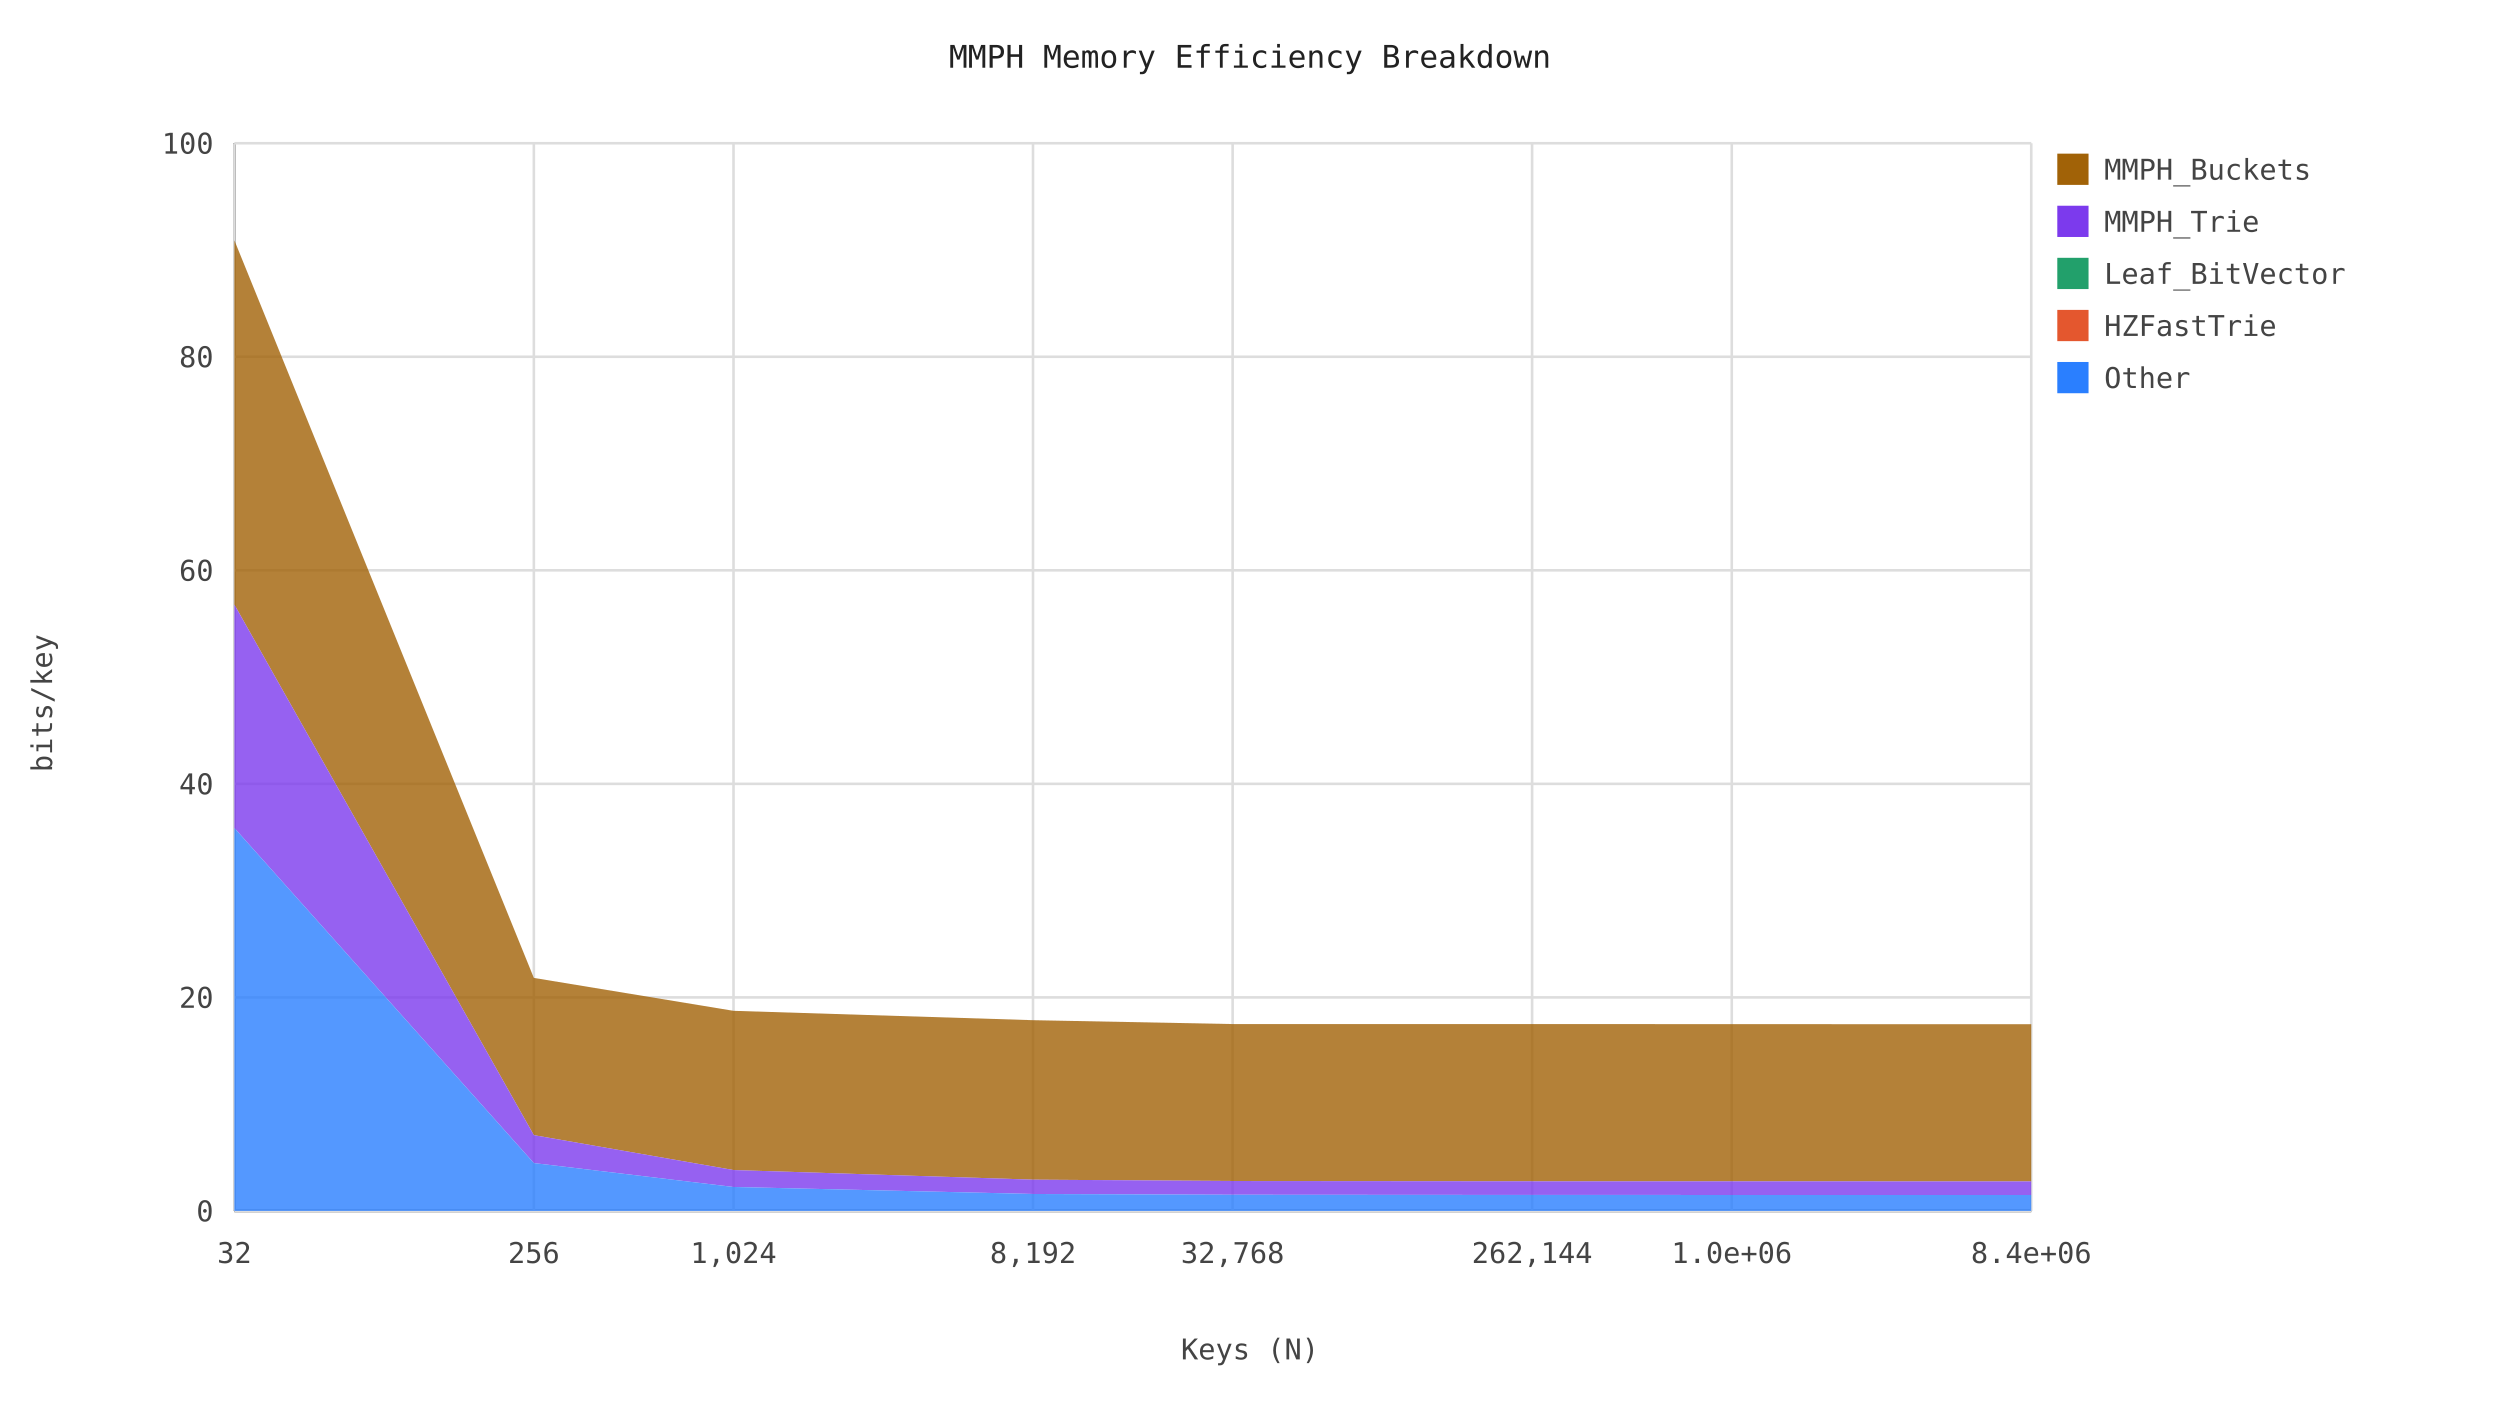
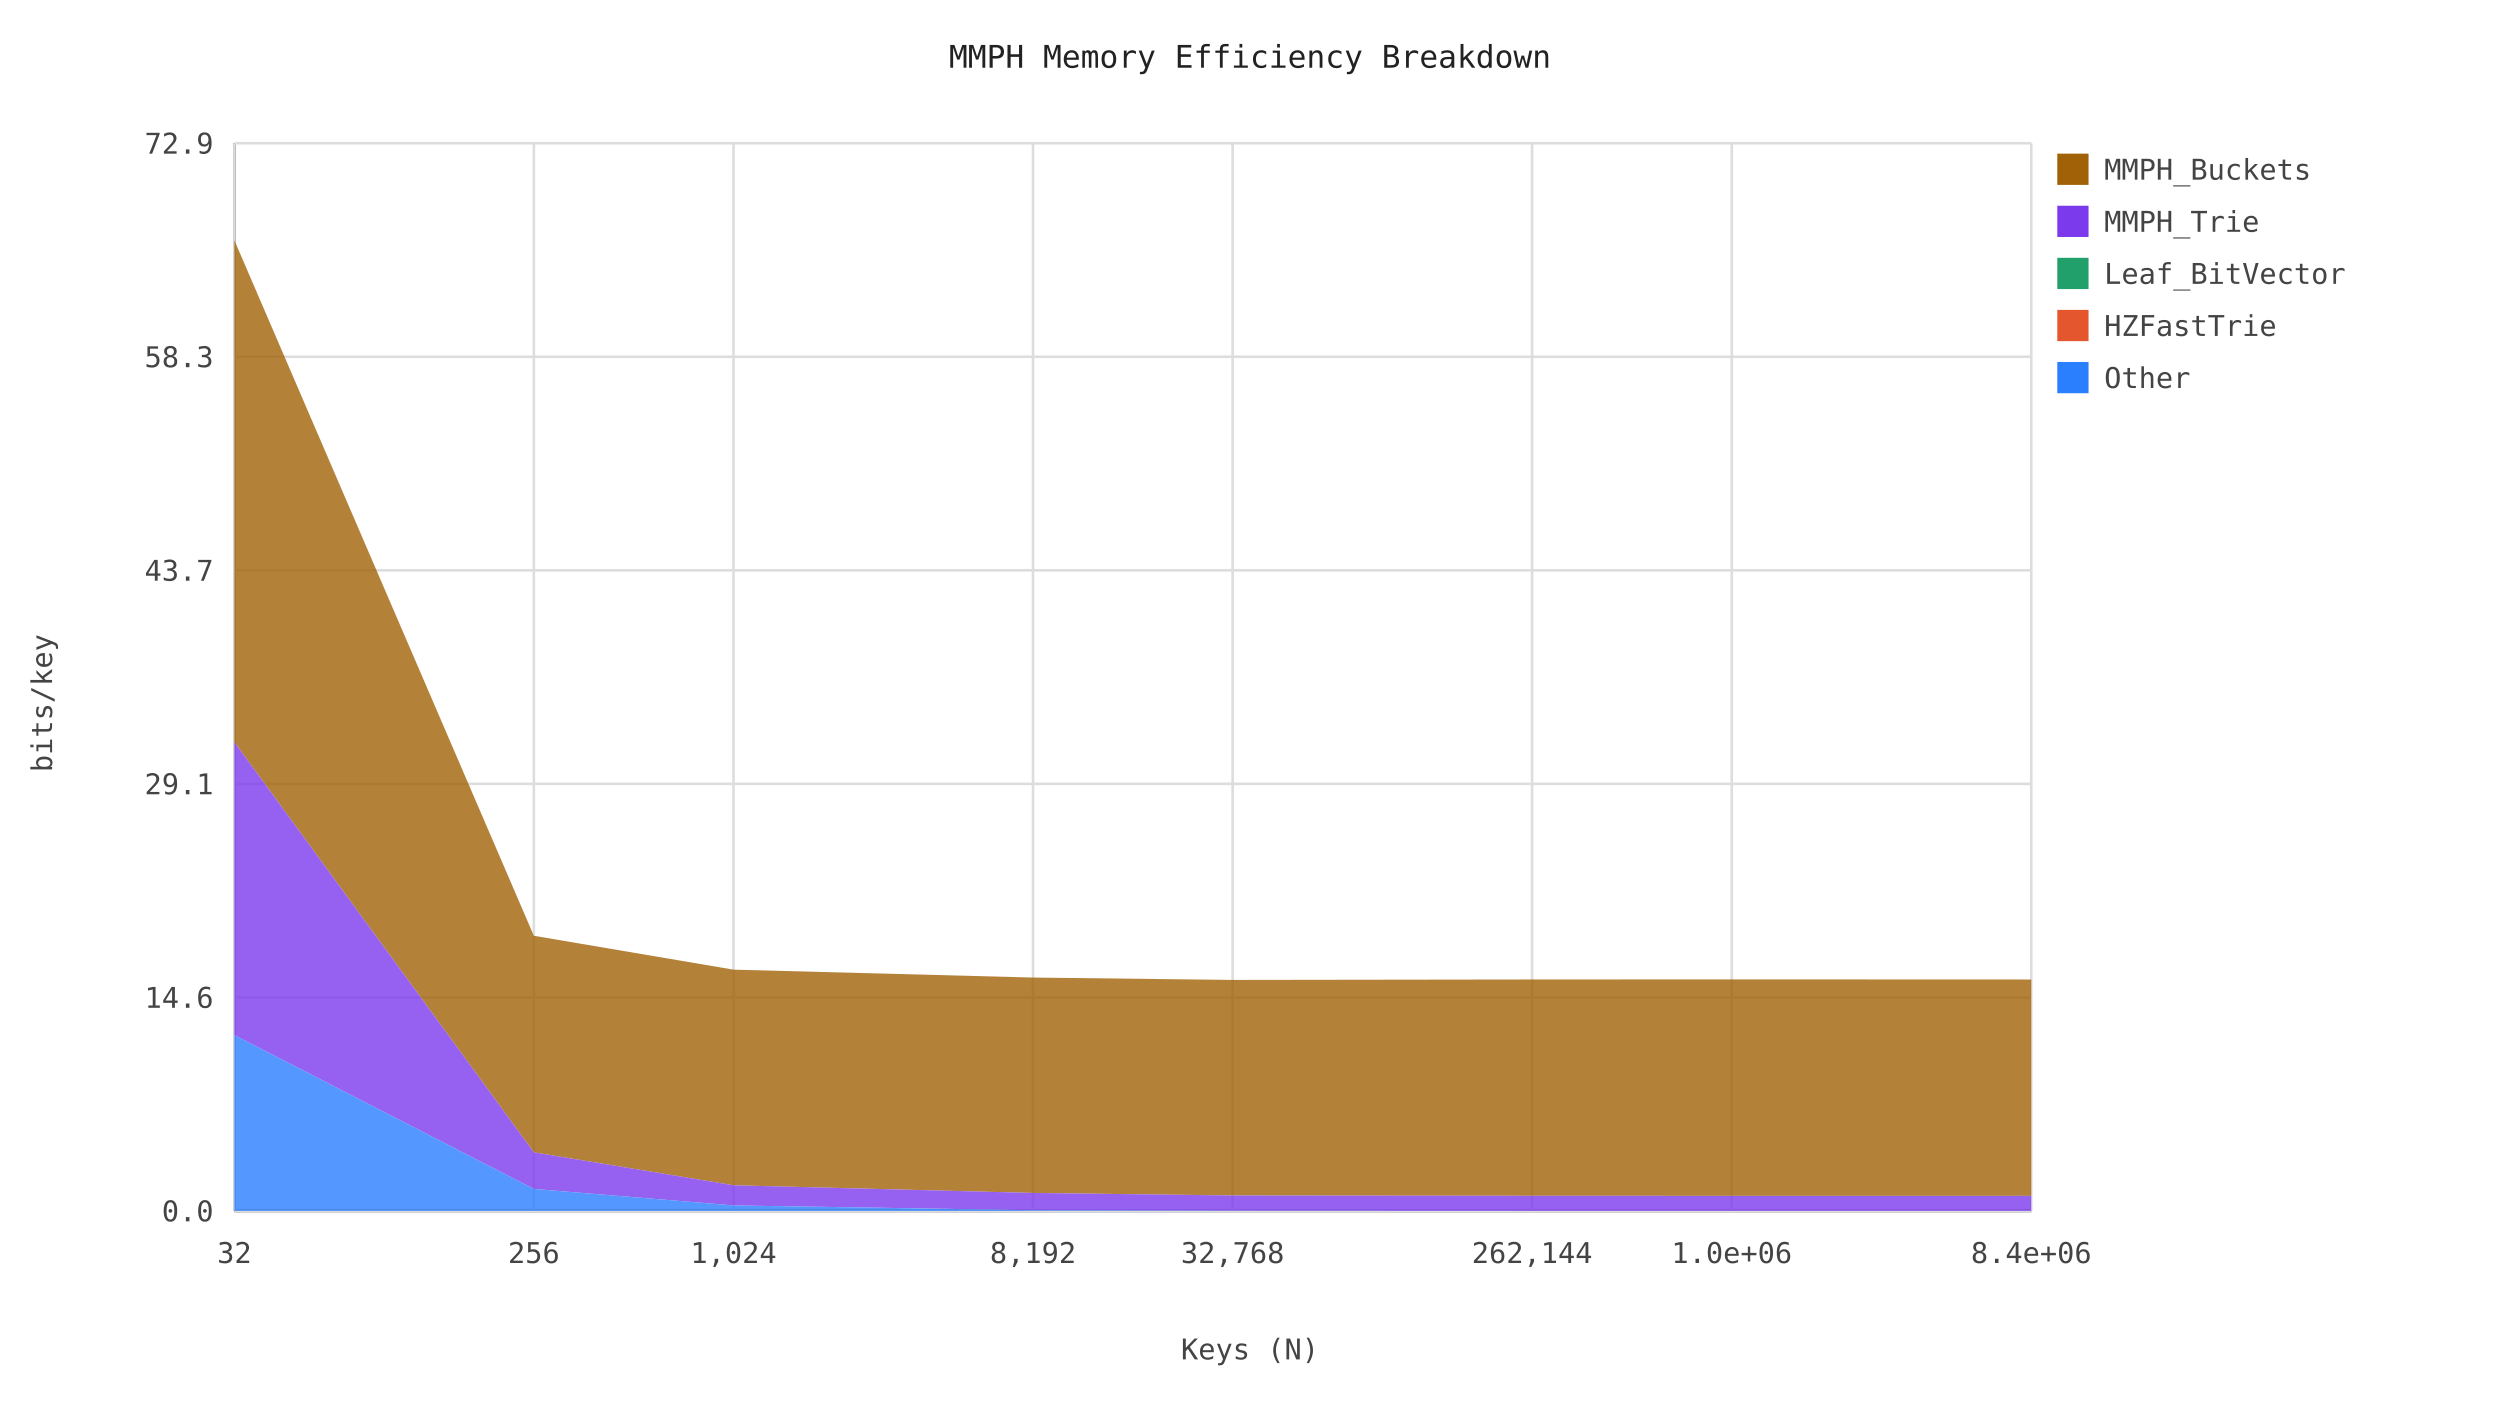
<svg xmlns="http://www.w3.org/2000/svg" width="960.0" height="540.0" viewBox="0 0 960.0 540.0">
  <style>text{font-family:Menlo,Monaco,monospace;font-size:12px;fill:#222} .axis{stroke:#333;stroke-width:1} .grid{stroke:#ddd;stroke-width:1} .label{font-size:11px;fill:#444}</style>
  <text x="480.0" y="26" text-anchor="middle">MMPH Memory Efficiency Breakdown</text>
  <line class="axis" x1="90.0" y1="465.0" x2="780.0" y2="465.0" />
  <line class="axis" x1="90.0" y1="55.0" x2="90.0" y2="465.0" />
  <line class="grid" x1="90.0" y1="465.00" x2="780.0" y2="465.00" />
-   <text class="label" x="82.0" y="469.00" text-anchor="end">0</text>
+   <text class="label" x="82.0" y="469.00" text-anchor="end">0.0</text>
  <line class="grid" x1="90.0" y1="383.00" x2="780.0" y2="383.00" />
-   <text class="label" x="82.0" y="387.00" text-anchor="end">20</text>
+   <text class="label" x="82.0" y="387.00" text-anchor="end">14.6</text>
  <line class="grid" x1="90.0" y1="301.00" x2="780.0" y2="301.00" />
-   <text class="label" x="82.0" y="305.00" text-anchor="end">40</text>
+   <text class="label" x="82.0" y="305.00" text-anchor="end">29.1</text>
  <line class="grid" x1="90.0" y1="219.00" x2="780.0" y2="219.00" />
-   <text class="label" x="82.0" y="223.00" text-anchor="end">60</text>
+   <text class="label" x="82.0" y="223.00" text-anchor="end">43.7</text>
  <line class="grid" x1="90.0" y1="137.00" x2="780.0" y2="137.00" />
-   <text class="label" x="82.0" y="141.00" text-anchor="end">80</text>
+   <text class="label" x="82.0" y="141.00" text-anchor="end">58.3</text>
  <line class="grid" x1="90.0" y1="55.00" x2="780.0" y2="55.00" />
-   <text class="label" x="82.0" y="59.00" text-anchor="end">100</text>
+   <text class="label" x="82.0" y="59.00" text-anchor="end">72.9</text>
  <line class="grid" x1="90.00" y1="55.0" x2="90.00" y2="465.0" />
  <text class="label" x="90.00" y="485.0" text-anchor="middle">32</text>
  <line class="grid" x1="205.00" y1="55.0" x2="205.00" y2="465.0" />
  <text class="label" x="205.00" y="485.0" text-anchor="middle">256</text>
  <line class="grid" x1="281.67" y1="55.0" x2="281.67" y2="465.0" />
  <text class="label" x="281.67" y="485.0" text-anchor="middle">1,024</text>
  <line class="grid" x1="396.67" y1="55.0" x2="396.67" y2="465.0" />
  <text class="label" x="396.67" y="485.0" text-anchor="middle">8,192</text>
  <line class="grid" x1="473.33" y1="55.0" x2="473.33" y2="465.0" />
  <text class="label" x="473.33" y="485.0" text-anchor="middle">32,768</text>
  <line class="grid" x1="588.33" y1="55.0" x2="588.33" y2="465.0" />
  <text class="label" x="588.33" y="485.0" text-anchor="middle">262,144</text>
  <line class="grid" x1="665.00" y1="55.0" x2="665.00" y2="465.0" />
  <text class="label" x="665.00" y="485.0" text-anchor="middle">1.0e+06</text>
  <line class="grid" x1="780.00" y1="55.0" x2="780.00" y2="465.0" />
  <text class="label" x="780.00" y="485.0" text-anchor="middle">8.4e+06</text>
-   <polygon fill="#a16207" fill-opacity="0.8" points="90.00,92.27 205.00,375.52 281.67,388.16 396.67,391.75 473.33,393.24 588.33,393.23 665.00,393.27 780.00,393.30 780.00,453.65 665.00,453.64 588.33,453.62 473.33,453.51 396.67,452.99 281.67,449.30 205.00,435.90 90.00,232.17" />
-   <polygon fill="#7c3aed" fill-opacity="0.8" points="90.00,232.17 205.00,435.90 281.67,449.30 396.67,452.99 473.33,453.51 588.33,453.62 665.00,453.64 780.00,453.65 780.00,458.87 665.00,458.87 588.33,458.86 473.33,458.78 396.67,458.49 281.67,455.81 205.00,446.62 90.00,317.95" />
-   <polygon fill="#22a06b" fill-opacity="0.8" points="90.00,317.95 205.00,446.62 281.67,455.81 396.67,458.49 473.33,458.78 588.33,458.86 665.00,458.87 780.00,458.87 780.00,458.87 665.00,458.87 588.33,458.86 473.33,458.78 396.67,458.49 281.67,455.81 205.00,446.62 90.00,317.95" />
-   <polygon fill="#e4572e" fill-opacity="0.8" points="90.00,317.95 205.00,446.62 281.67,455.81 396.67,458.49 473.33,458.78 588.33,458.86 665.00,458.87 780.00,458.87 780.00,458.87 665.00,458.87 588.33,458.86 473.33,458.78 396.67,458.49 281.67,455.81 205.00,446.62 90.00,317.95" />
-   <polygon fill="#2a7fff" fill-opacity="0.8" points="90.00,317.95 205.00,446.62 281.67,455.81 396.67,458.49 473.33,458.78 588.33,458.86 665.00,458.87 780.00,458.87 780.00,465.00 90.00,465.00" />
+   <polygon fill="#a16207" fill-opacity="0.8" points="90.00,92.27 205.00,359.34 281.67,372.35 396.67,375.38 473.33,376.29 588.33,376.12 665.00,376.08 780.00,376.13 780.00,459.21 665.00,459.21 588.33,459.18 473.33,459.06 396.67,458.10 281.67,455.15 205.00,442.50 90.00,284.97" />
+   <polygon fill="#7c3aed" fill-opacity="0.8" points="90.00,284.97 205.00,442.50 281.67,455.15 396.67,458.10 473.33,459.06 588.33,459.18 665.00,459.21 780.00,459.21 780.00,465.00 665.00,465.00 588.33,464.99 473.33,464.93 396.67,464.74 281.67,462.89 205.00,456.56 90.00,397.49" />
+   <polygon fill="#22a06b" fill-opacity="0.8" points="90.00,397.49 205.00,456.56 281.67,462.89 396.67,464.74 473.33,464.93 588.33,464.99 665.00,465.00 780.00,465.00 780.00,465.00 665.00,465.00 588.33,464.99 473.33,464.93 396.67,464.74 281.67,462.89 205.00,456.56 90.00,397.49" />
+   <polygon fill="#e4572e" fill-opacity="0.8" points="90.00,397.49 205.00,456.56 281.67,462.89 396.67,464.74 473.33,464.93 588.33,464.99 665.00,465.00 780.00,465.00 780.00,465.00 665.00,465.00 588.33,464.99 473.33,464.93 396.67,464.74 281.67,462.89 205.00,456.56 90.00,397.49" />
+   <polygon fill="#2a7fff" fill-opacity="0.8" points="90.00,397.49 205.00,456.56 281.67,462.89 396.67,464.74 473.33,464.93 588.33,464.99 665.00,465.00 780.00,465.00 780.00,465.00 90.00,465.00" />
  <rect x="790.0" y="59.0" width="12" height="12" fill="#a16207" />
  <text class="label" x="808.0" y="69.0">MMPH_Buckets</text>
  <rect x="790.0" y="79.0" width="12" height="12" fill="#7c3aed" />
  <text class="label" x="808.0" y="89.0">MMPH_Trie</text>
  <rect x="790.0" y="99.0" width="12" height="12" fill="#22a06b" />
  <text class="label" x="808.0" y="109.0">Leaf_BitVector</text>
  <rect x="790.0" y="119.0" width="12" height="12" fill="#e4572e" />
  <text class="label" x="808.0" y="129.0">HZFastTrie</text>
  <rect x="790.0" y="139.0" width="12" height="12" fill="#2a7fff" />
  <text class="label" x="808.0" y="149.0">Other</text>
  <text class="label" x="480.0" y="522.0" text-anchor="middle">Keys (N)</text>
  <text class="label" transform="translate(20,270.0) rotate(-90)" text-anchor="middle">bits/key</text>
</svg>
